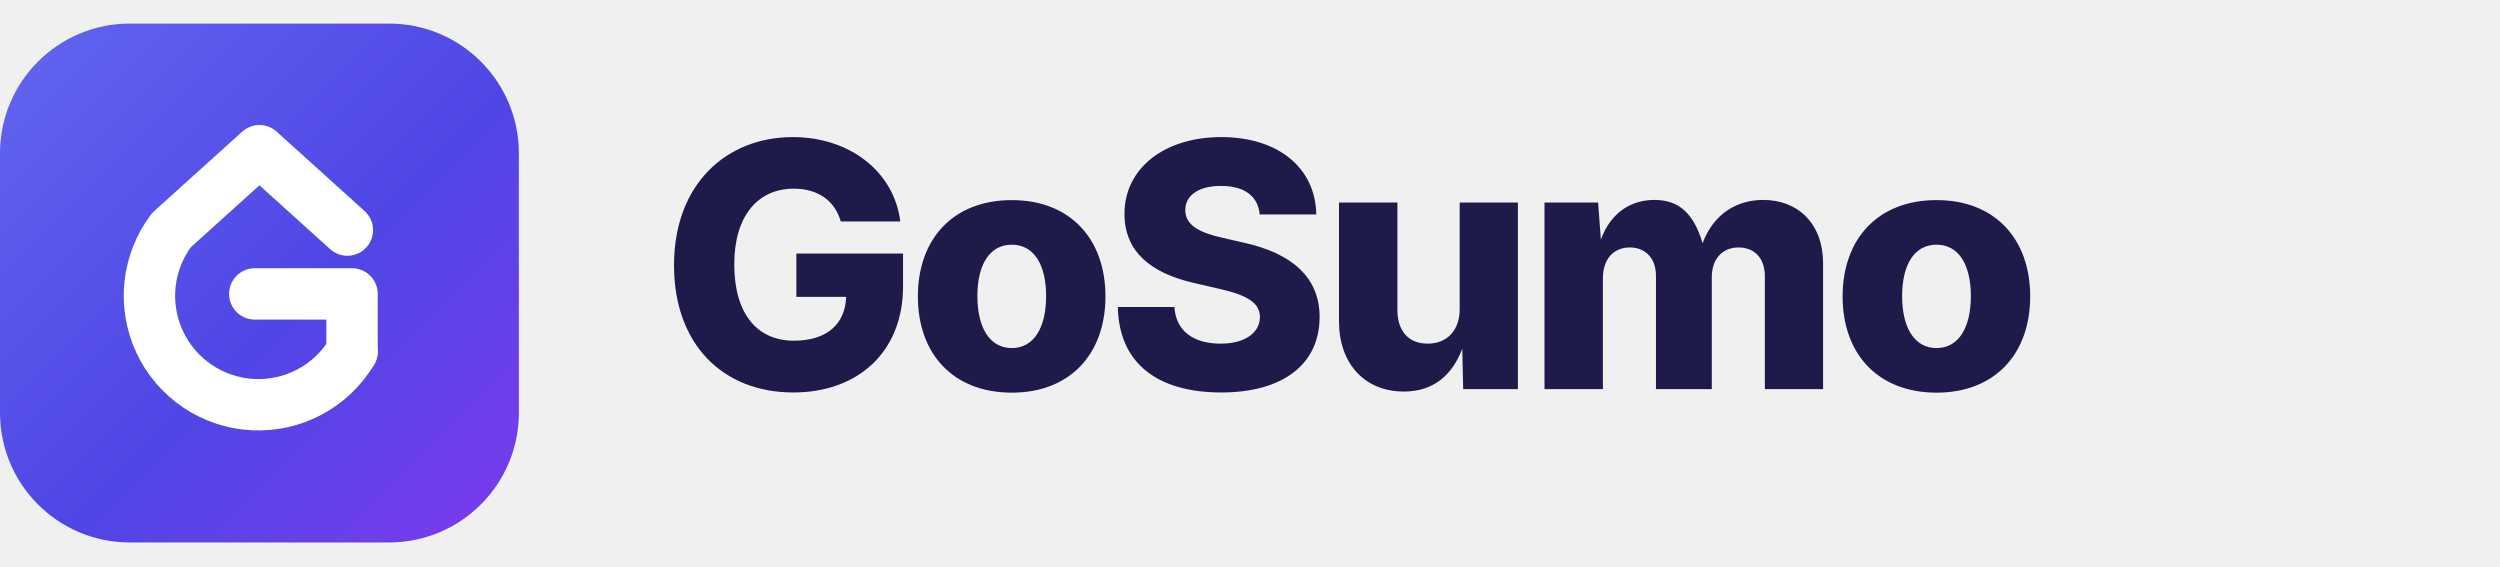
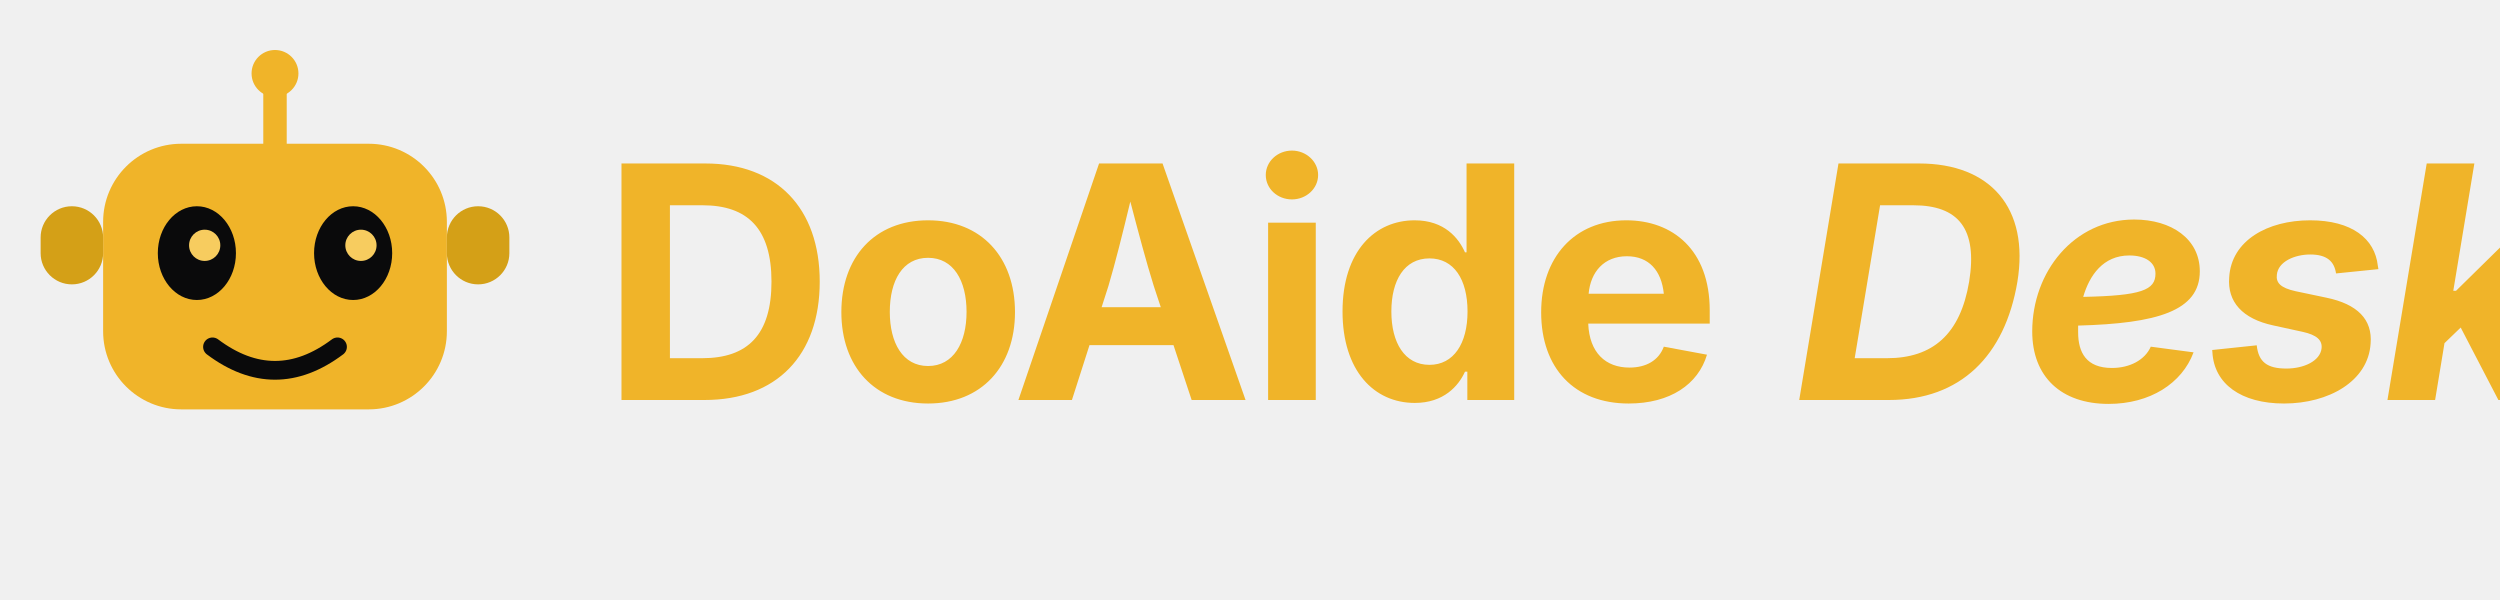
- <svg xmlns="http://www.w3.org/2000/svg" viewBox="0 0 212 48" role="img" aria-label="GoSumo">
-   <defs>
-     <linearGradient id="gs-logo-grad" x1="0" y1="0" x2="44" y2="44" gradientUnits="userSpaceOnUse">
-       <stop offset="0" stop-color="#6366F1" />
-       <stop offset="0.55" stop-color="#4F46E5" />
-       <stop offset="1" stop-color="#7C3AED" />
-     </linearGradient>
-   </defs>
-   <g transform="translate(0 2)">
-     <rect width="44" height="44" rx="11" ry="11" fill="url(#gs-logo-grad)" />
-     <g transform="translate(22 22) scale(0.066) translate(-256 -254)" fill="none" stroke="#FFFFFF" stroke-width="66" stroke-linecap="round" stroke-linejoin="round">
-       <path d="M369 186 L256 84 L143 186 A140 140 0 1 0 375 342" />
-       <path d="M250 268 L375 268 L375 342" />
-     </g>
+ <svg xmlns="http://www.w3.org/2000/svg" viewBox="0 0 200 48" role="img" aria-label="DoAide Desk">
+   <g transform="translate(2 4) scale(1.25)">
+     <line x1="16" y1="6" x2="16" y2="2" stroke="#F0B429" stroke-width="1.5" stroke-linecap="round" />
+     <circle cx="16" cy="1.5" r="1.5" fill="#F0B429" />
+     <rect x="5" y="6" width="22" height="17" rx="5" fill="#F0B429" />
+     <ellipse cx="11" cy="13" rx="2.5" ry="3" fill="#0A0A0B" />
+     <ellipse cx="21" cy="13" rx="2.5" ry="3" fill="#0A0A0B" />
+     <circle cx="11.5" cy="12.5" r="1" fill="#F7CC5F" />
+     <circle cx="21.5" cy="12.5" r="1" fill="#F7CC5F" />
+     <path d="M12 19Q16 22 20 19" stroke="#0A0A0B" stroke-width="1.2" fill="none" stroke-linecap="round" />
+     <rect x="1" y="10" width="4" height="5" rx="2" fill="#D4A017" />
+     <rect x="27" y="10" width="4" height="5" rx="2" fill="#D4A017" />
  </g>
-   <text x="56" y="33" font-family="'Inter', system-ui, -apple-system, 'Segoe UI', sans-serif" font-size="29" font-weight="800" letter-spacing="-1" fill="#1E1B4B">GoSumo</text>
+   <text x="48" y="32" font-family="'Inter', system-ui, -apple-system, 'Segoe UI', sans-serif" font-size="26" font-weight="700" letter-spacing="-0.5" fill="#F0B429">DoAide <tspan font-style="italic" fill="#F0B429" opacity="0.8">Desk</tspan>
+   </text>
</svg>
